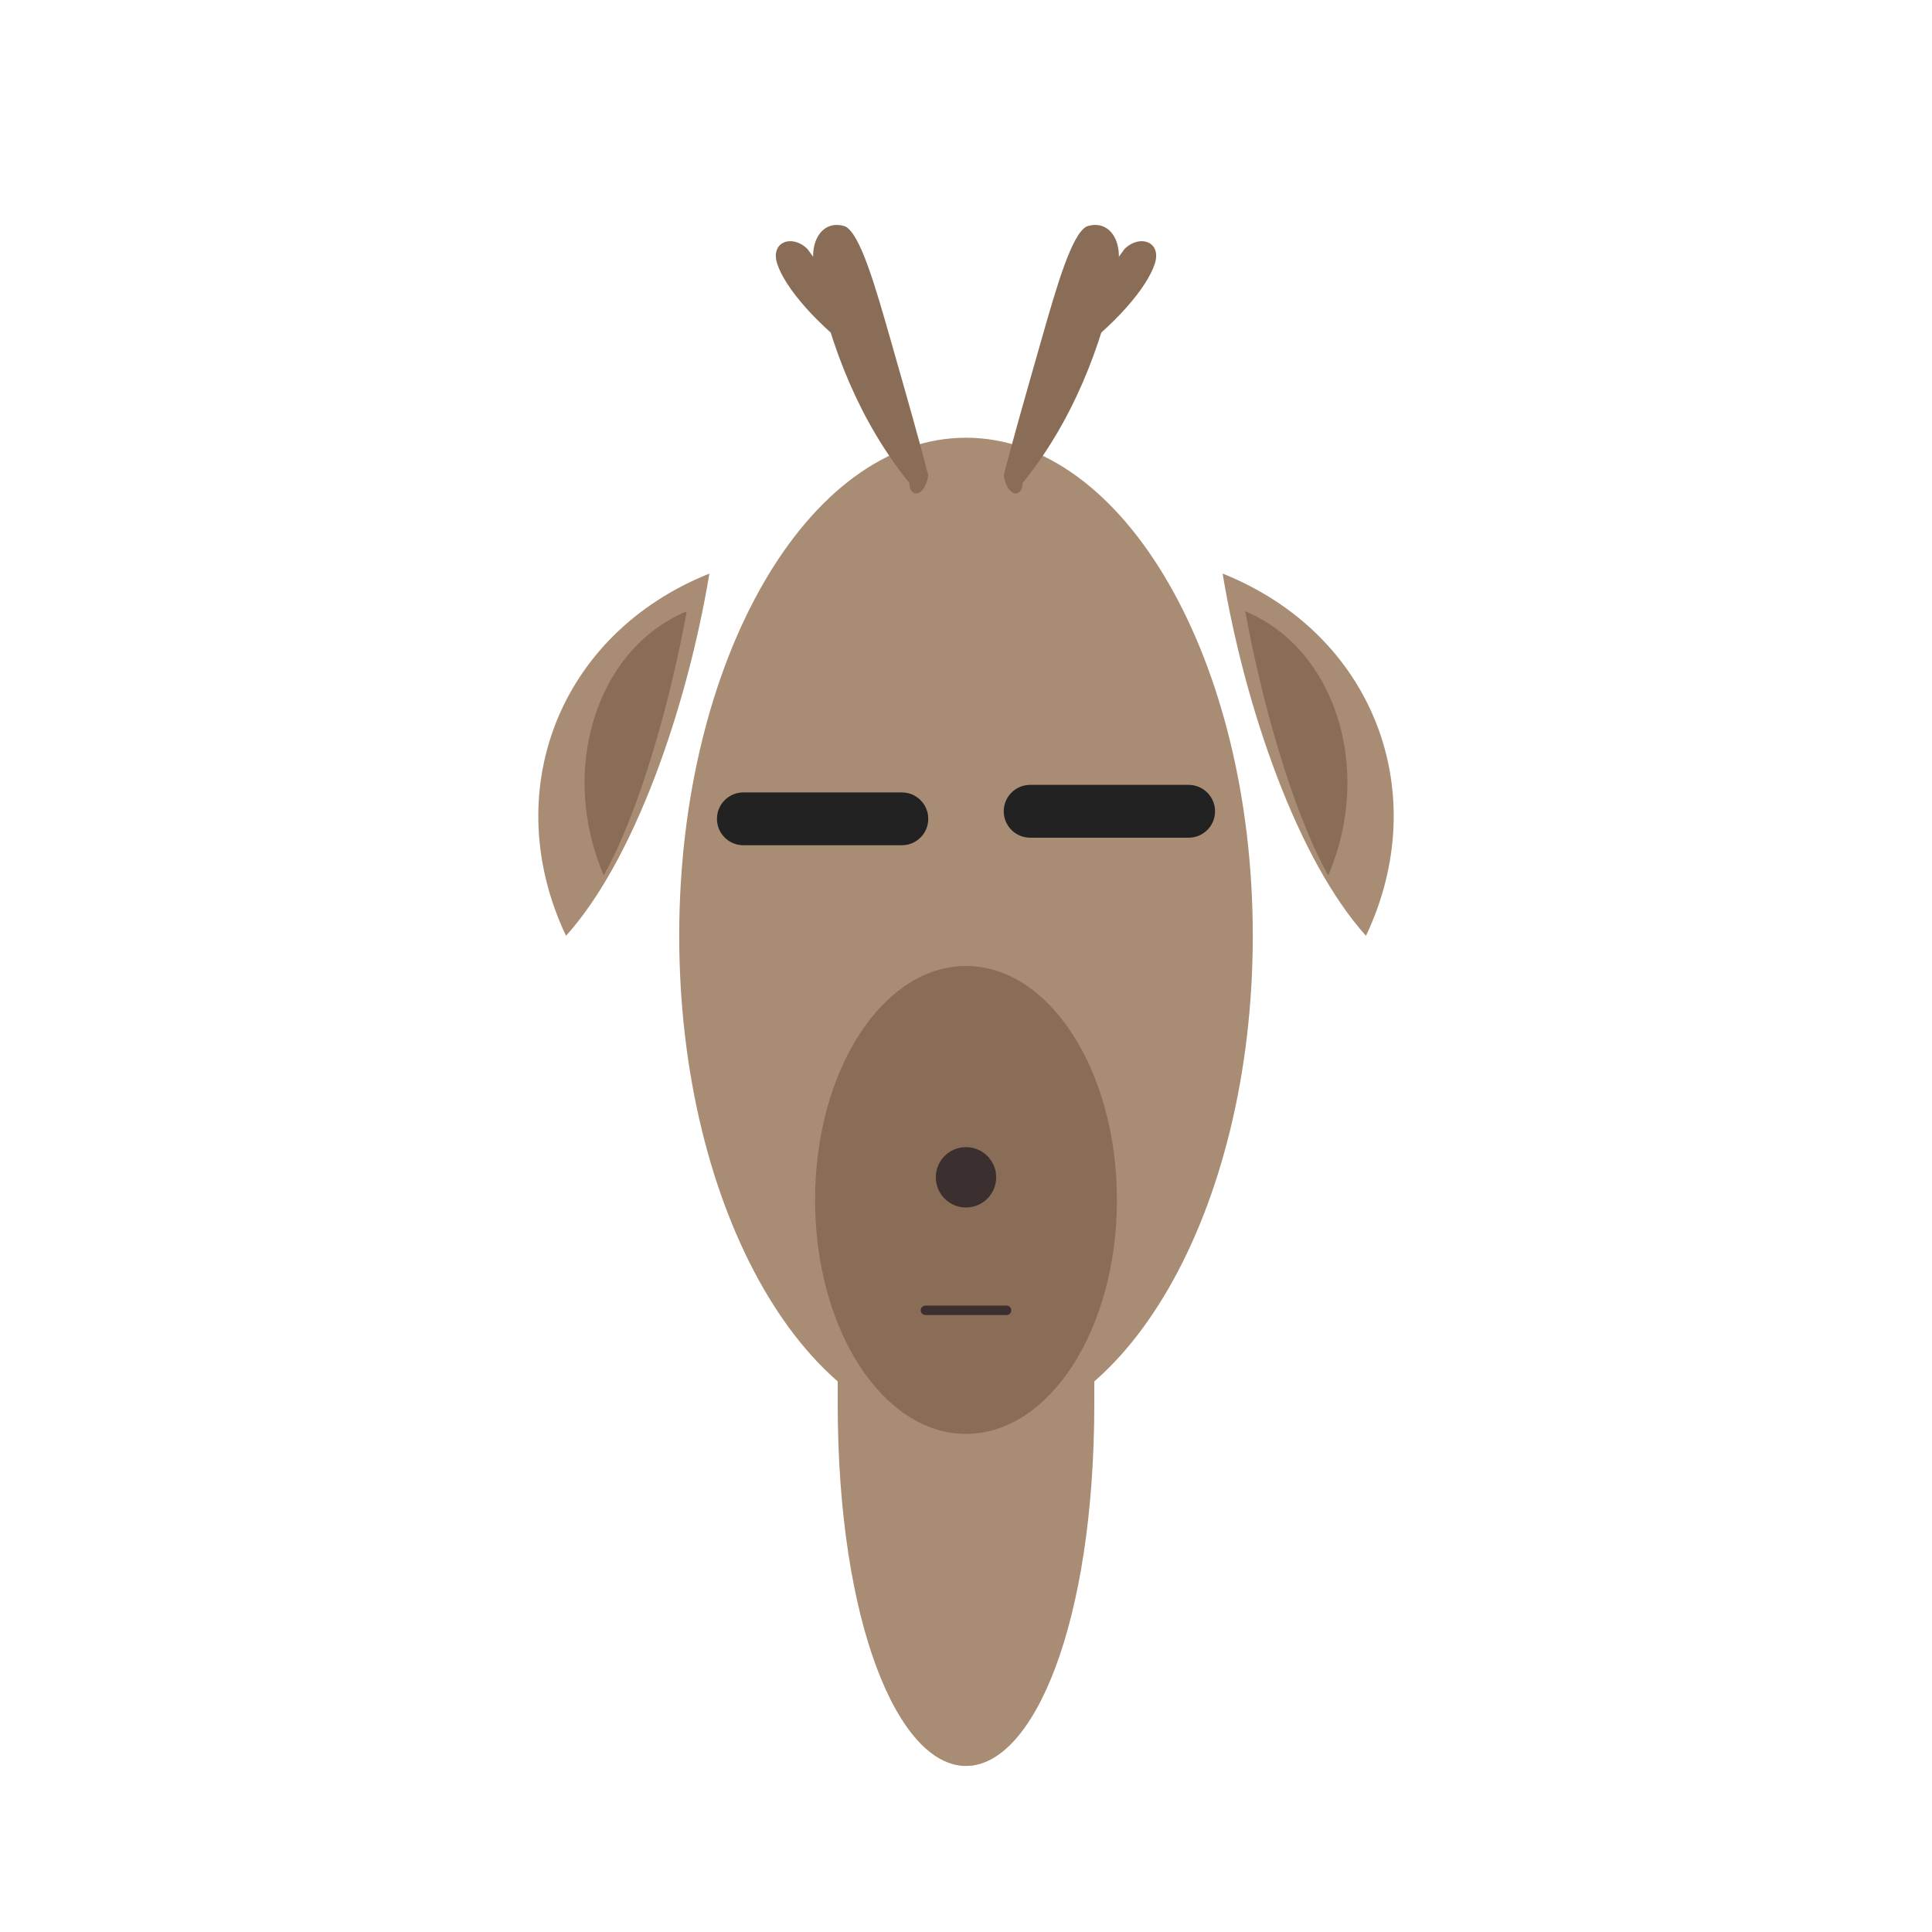
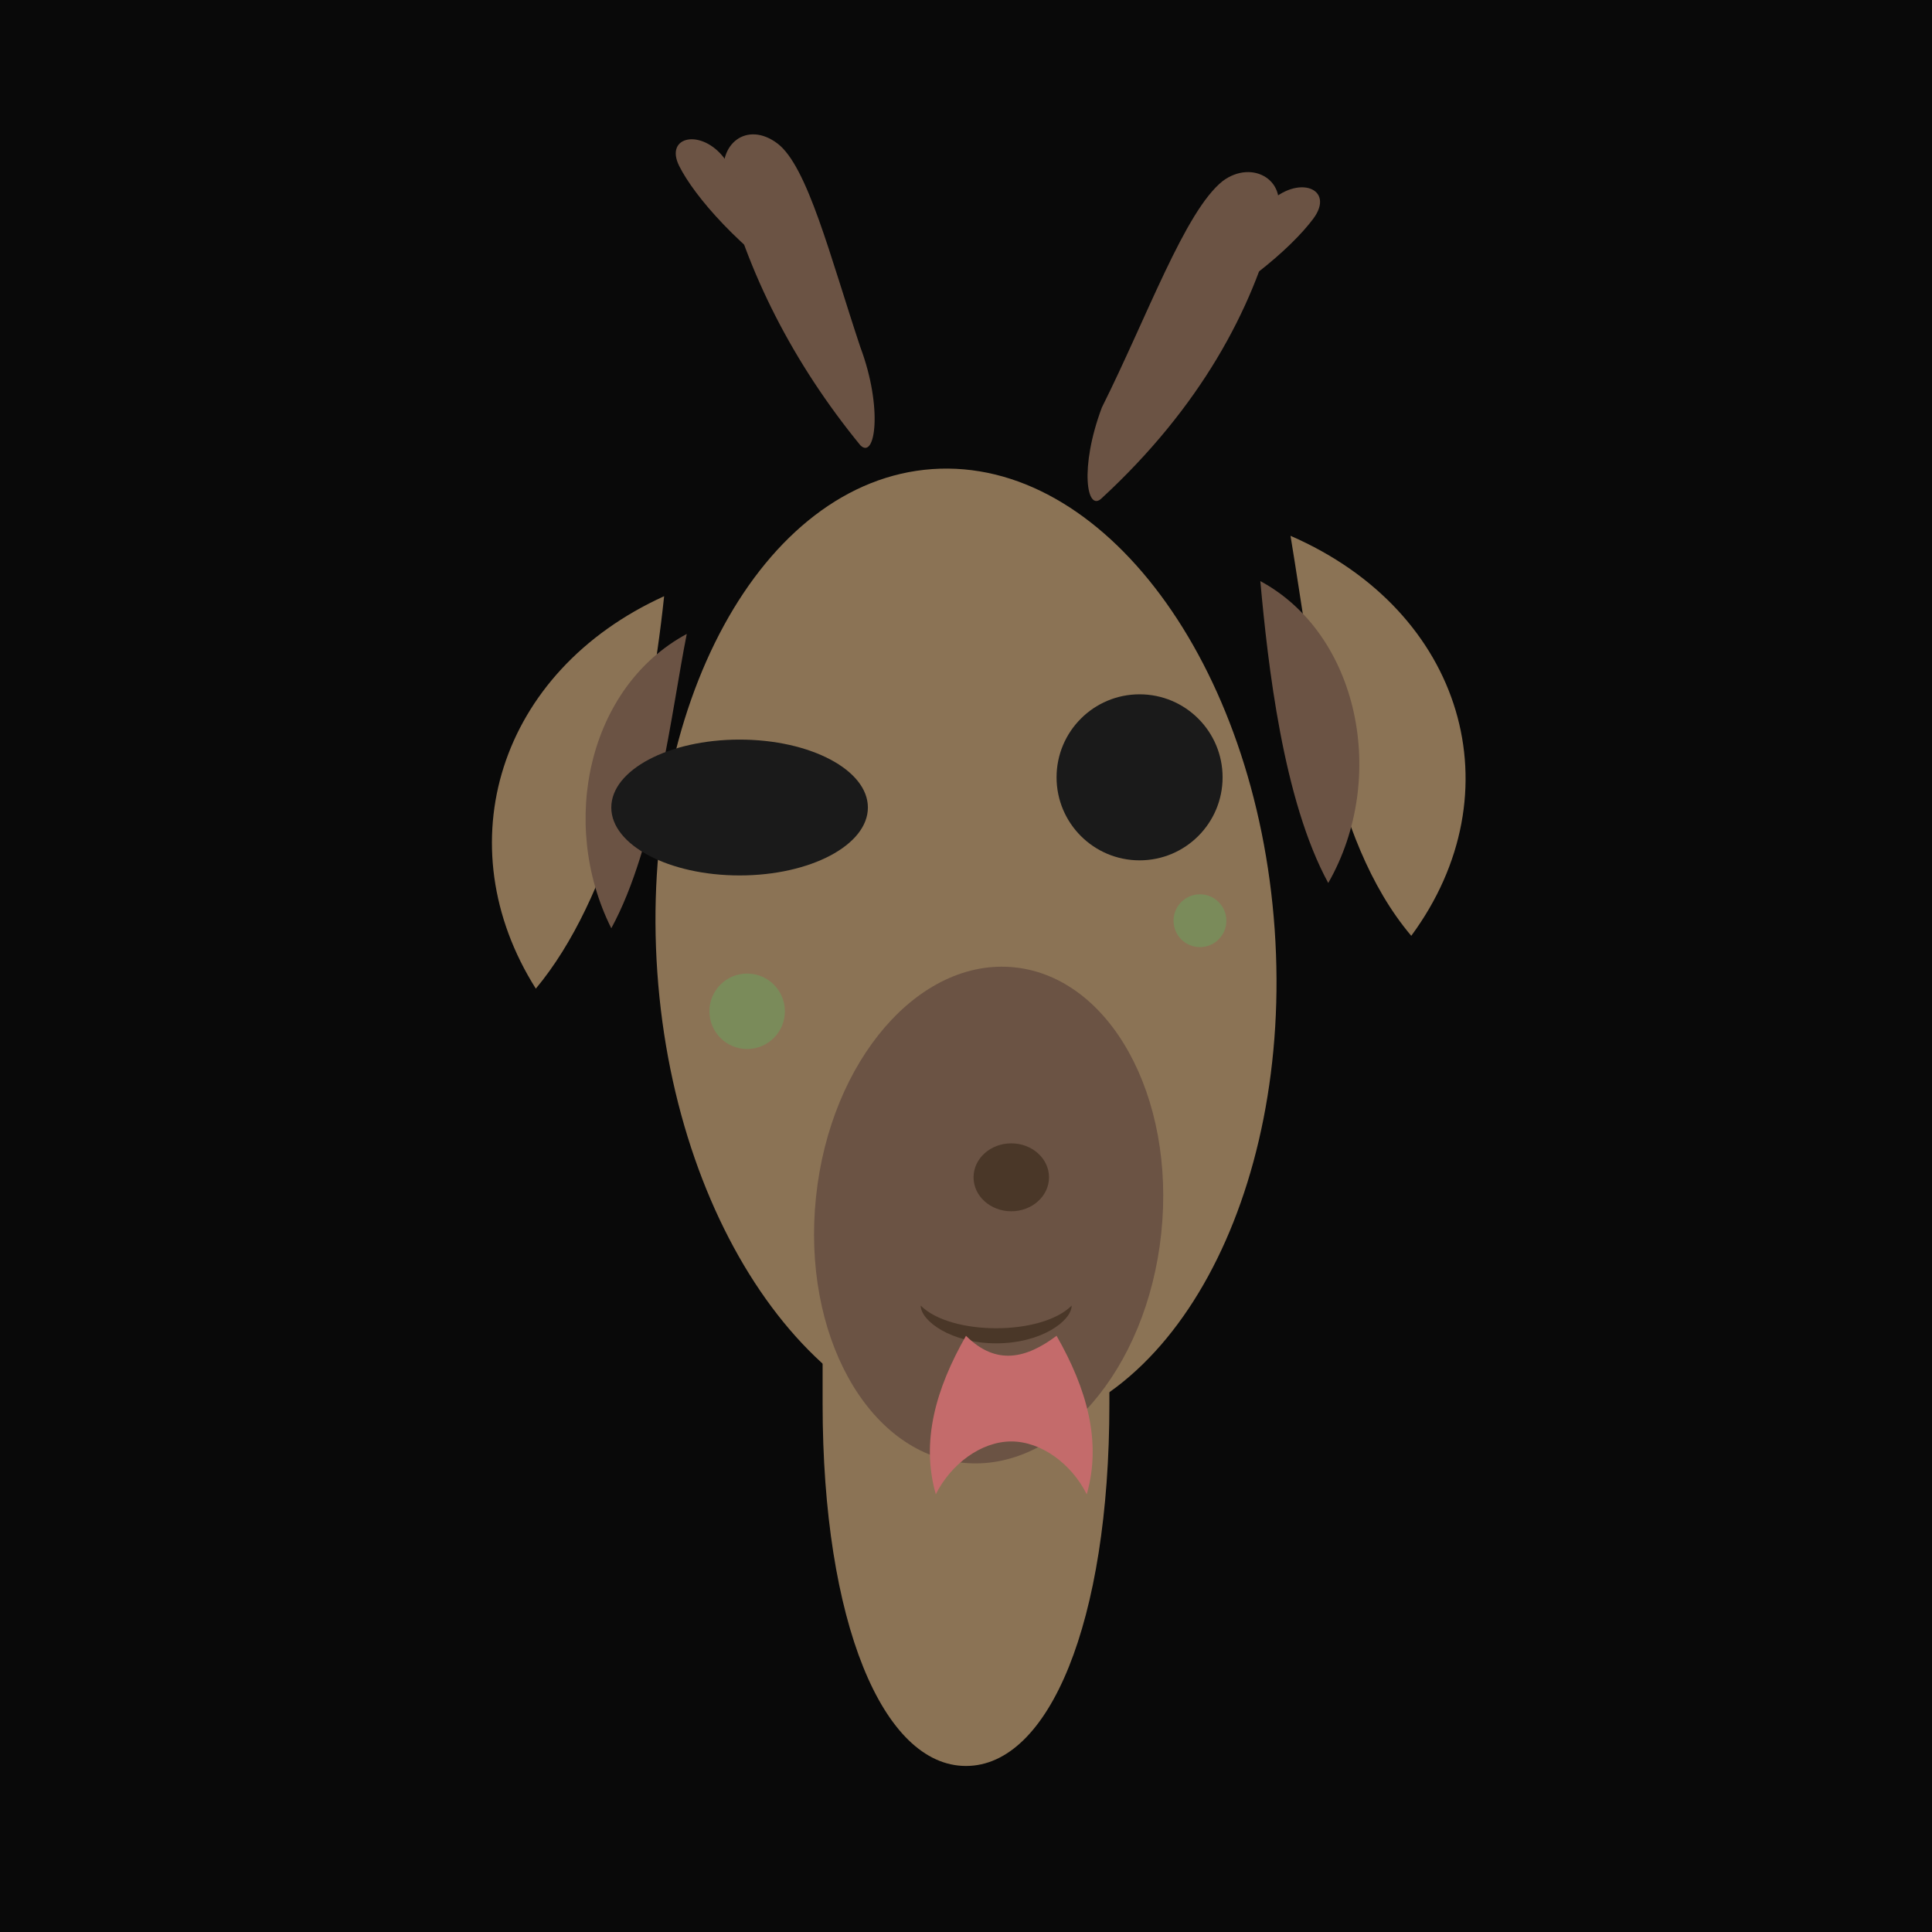
- <svg xmlns="http://www.w3.org/2000/svg" viewBox="0 0 512 512" fill="none" role="img" aria-label="KAIRU dark mode">
-   <g id="kairu">
-     <g id="kairu-neck">
-       <path fill="#A98C74" d="M222 372 C222 430 238 468 256 468 C274 468 290 430 290 372 L290 358 C278 364 267 368 256 368 C245 368 234 364 222 358 Z" />
-     </g>
-     <g id="kairu-head">
-       <ellipse cx="256" cy="248" rx="76" ry="132" fill="#A98C74" />
-       <path fill="#A98C74" d="M188 152 C148 168 132 210 150 248 C168 228 182 188 188 152 Z" />
-       <path fill="#8A6D56" d="M182 162 C158 172 148 204 160 232 C170 214 178 184 182 162 Z" />
-       <path fill="#A98C74" d="M324 152 C364 168 380 210 362 248 C344 228 330 188 324 152 Z" />
-       <path fill="#8A6D56" d="M330 162 C354 172 364 204 352 232 C342 214 334 184 330 162 Z" />
-     </g>
-     <g id="kairu-antlers">
-       <path fill="#8A6D56" d="M241 128 C228 112 220 92 216 72 C214 64 218 58 224 60 C228 62 232 76 236 90 C240 104 244 118 246 126 C245 132 241 132 241 128 Z" />
-       <path fill="#8A6D56" d="M230 96 C216 86 208 76 206 70 C204 64 210 62 214 66 C220 74 226 84 232 94 C233 98 231 98 230 96 Z" />
-       <path fill="#8A6D56" d="M271 128 C284 112 292 92 296 72 C298 64 294 58 288 60 C284 62 280 76 276 90 C272 104 268 118 266 126 C267 132 271 132 271 128 Z" />
-       <path fill="#8A6D56" d="M282 96 C296 86 304 76 306 70 C308 64 302 62 298 66 C292 74 286 84 280 94 C279 98 281 98 282 96 Z" />
-     </g>
-     <g id="kairu-snout">
-       <ellipse cx="256" cy="318" rx="40" ry="62" fill="#8A6D56" />
-     </g>
-     <g id="kairu-eyes">
-       <rect x="190" y="210" width="56" height="14" rx="7" fill="#222222" />
-       <rect x="266" y="208" width="56" height="14" rx="7" fill="#222222" />
-     </g>
-     <g id="kairu-face-details">
-       <circle cx="256" cy="312" r="8" fill="#3B2F2F" />
-       <rect x="244" y="346" width="24" height="2.5" rx="1.25" fill="#3B2F2F" />
-     </g>
+ <svg xmlns="http://www.w3.org/2000/svg" viewBox="0 0 512 512" fill="none" role="img" aria-label="UGLY DEER dark mode">
+   <rect width="512" height="512" fill="#090909" />
+   <g id="ugly-deer">
+     <path fill="#8B7355" d="M218 372 C218 430 234 468 256 468 C278 468 294 430 294 372 L294 358 C282 364 269 368 256 368 C243 368 230 364 218 358 Z" />
+     <ellipse fill="#8B7355" cx="256" cy="252" rx="82" ry="128" transform="rotate(-4 256 252)" />
+     <path fill="#8B7355" d="M176 158 C132 178 118 224 142 262 C162 238 172 196 176 158 Z" />
+     <path fill="#6B5344" d="M182 168 C156 182 148 218 162 246 C174 224 178 188 182 168 Z" />
+     <path fill="#8B7355" d="M342 142 C388 162 402 210 374 248 C352 222 348 178 342 142 Z" />
+     <path fill="#6B5344" d="M334 154 C360 168 368 206 352 234 C340 212 336 176 334 154 Z" />
+     <circle cx="198" cy="268" r="10" fill="#7A8B5A" />
+     <circle cx="318" cy="244" r="7" fill="#7A8B5A" />
+     <path fill="#6B5344" d="M228 118 C210 96 198 72 192 48 C190 38 198 32 206 38 C214 44 220 68 228 92 C234 108 232 122 228 118 Z" />
+     <path fill="#6B5344" d="M214 78 C196 66 184 52 180 44 C176 36 186 34 192 42 C200 54 208 68 216 82 C218 88 216 86 214 78 Z" />
+     <path fill="#6B5344" d="M292 132 C318 108 332 82 338 58 C342 48 332 42 324 48 C314 56 304 84 292 108 C286 124 288 136 292 132 Z" />
+     <path fill="#6B5344" d="M308 88 C328 78 342 66 348 58 C354 50 344 46 336 54 C324 66 312 78 302 90 C300 96 306 92 308 88 Z" />
+     <ellipse fill="#6B5344" cx="262" cy="322" rx="46" ry="66" transform="rotate(6 262 322)" />
+     <ellipse cx="196" cy="214" rx="34" ry="18" fill="#1A1A1A" />
+     <circle cx="302" cy="206" r="22" fill="#1A1A1A" />
+     <ellipse cx="268" cy="312" rx="10" ry="9" fill="#4A3728" />
+     <path fill="#4A3728" d="M244 346 C252 354 276 354 284 346 C284 350 276 356 264 356 C252 356 244 350 244 346 Z" />
+     <path fill="#C46B6B" d="M256 354 C248 368 244 382 248 396 C252 388 260 382 268 382 C276 382 284 388 288 396 C292 382 288 368 280 354 C272 360 264 362 256 354 Z" />
  </g>
</svg>
